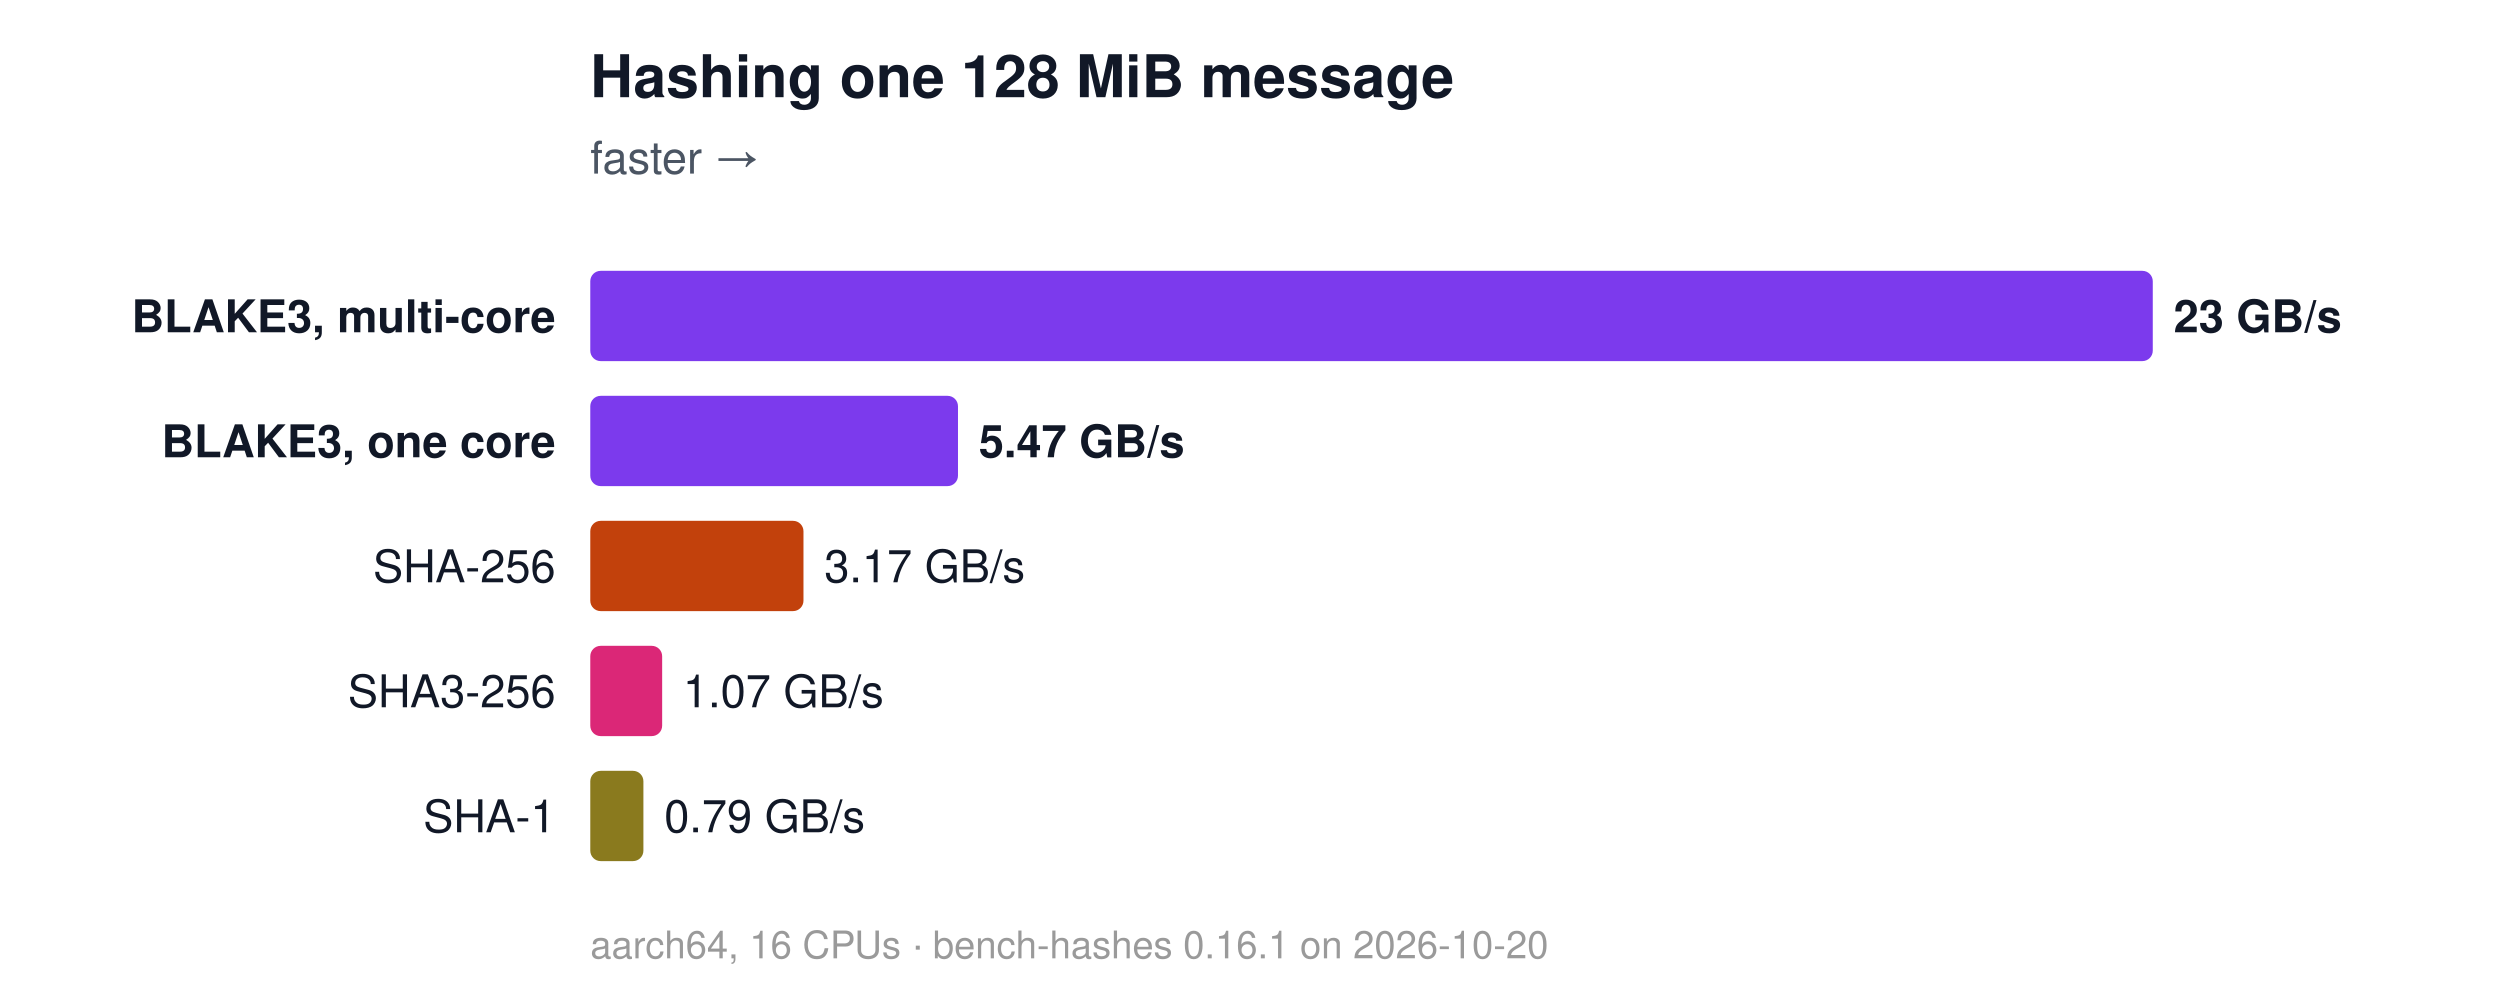
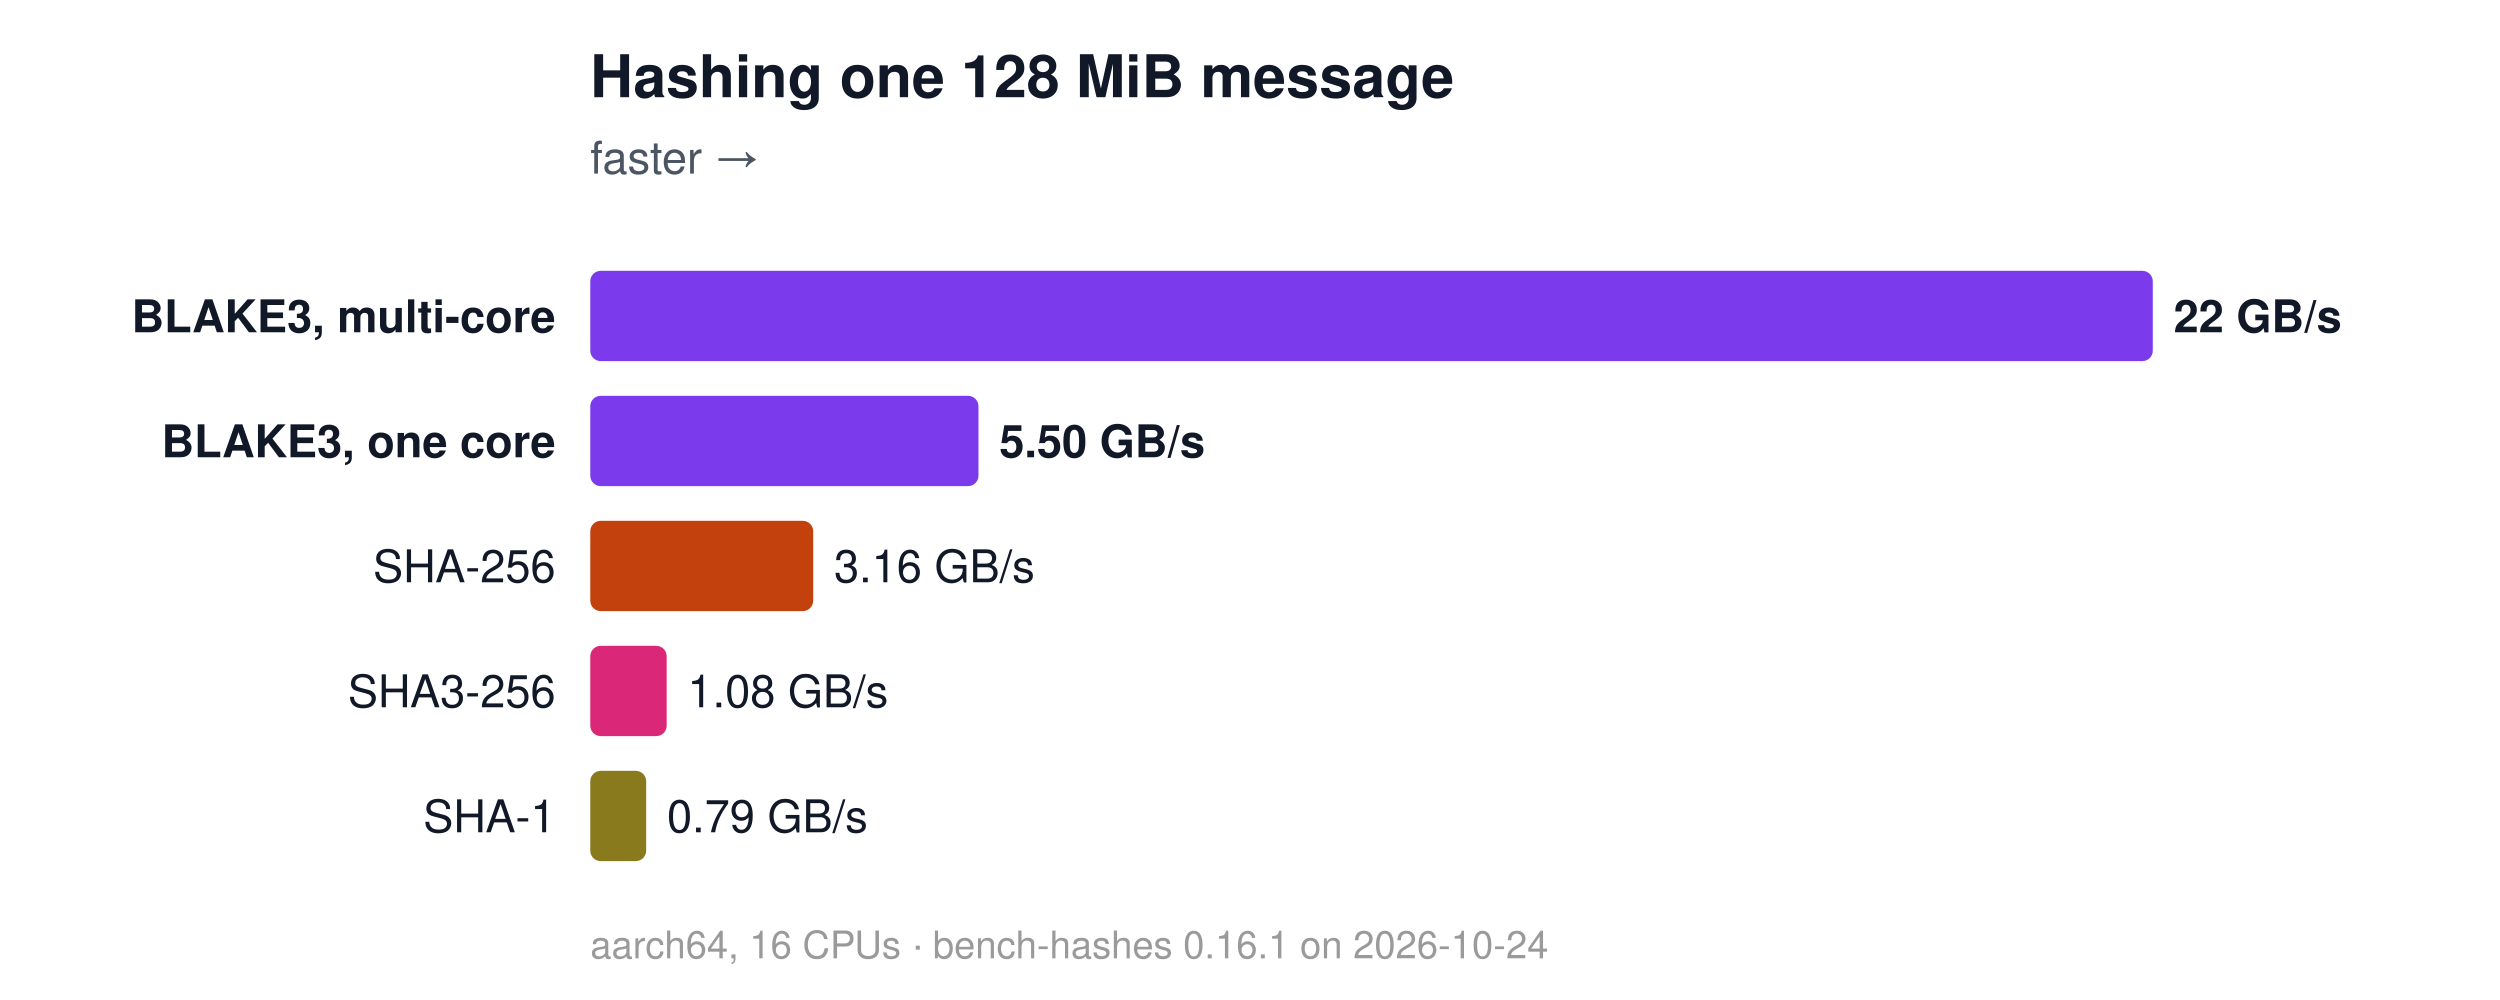
<svg xmlns="http://www.w3.org/2000/svg" width="720" height="288" viewBox="0 0 720 288" font-family="-apple-system, BlinkMacSystemFont, 'Segoe UI', Helvetica, Arial, sans-serif">
  <rect width="720" height="288" fill="#ffffff" />
  <text x="170" y="28" font-size="17" font-weight="600" fill="#111827">Hashing one 128 MiB message</text>
  <text x="170" y="50" font-size="13" fill="#4b5563">faster →</text>
  <text x="160" y="95.7" font-size="13" fill="#111827" text-anchor="end" font-weight="600">BLAKE3, multi-core</text>
  <rect x="170" y="78" width="450.0" height="26" rx="3" fill="#7c3aed" />
-   <text x="626.0" y="95.7" font-size="13" fill="#111827" font-weight="600">23 GB/s</text>
+   <text x="626.0" y="95.7" font-size="13" fill="#111827" font-weight="600">22 GB/s</text>
  <text x="160" y="131.7" font-size="13" fill="#111827" text-anchor="end" font-weight="600">BLAKE3, one core</text>
-   <rect x="170" y="114" width="105.9" height="26" rx="3" fill="#7c3aed" />
-   <text x="281.9" y="131.7" font-size="13" fill="#111827" font-weight="600">5.47 GB/s</text>
+   <rect x="170" y="114" width="111.8" height="26" rx="3" fill="#7c3aed" />
+   <text x="287.8" y="131.7" font-size="13" fill="#111827" font-weight="600">5.50 GB/s</text>
  <text x="160" y="167.7" font-size="13" fill="#111827" text-anchor="end">SHA-256</text>
-   <rect x="170" y="150" width="61.4" height="26" rx="3" fill="#c2410c" />
-   <text x="237.4" y="167.7" font-size="13" fill="#111827">3.17 GB/s</text>
+   <rect x="170" y="150" width="64.2" height="26" rx="3" fill="#c2410c" />
+   <text x="240.2" y="167.7" font-size="13" fill="#111827">3.16 GB/s</text>
  <text x="160" y="203.7" font-size="13" fill="#111827" text-anchor="end">SHA3-256</text>
-   <rect x="170" y="186" width="20.7" height="26" rx="3" fill="#db2777" />
-   <text x="196.7" y="203.7" font-size="13" fill="#111827">1.07 GB/s</text>
+   <rect x="170" y="186" width="22.0" height="26" rx="3" fill="#db2777" />
+   <text x="198.0" y="203.7" font-size="13" fill="#111827">1.08 GB/s</text>
  <text x="160" y="239.7" font-size="13" fill="#111827" text-anchor="end">SHA-1</text>
-   <rect x="170" y="222" width="15.3" height="26" rx="3" fill="#8a7a1e" />
-   <text x="191.3" y="239.7" font-size="13" fill="#111827">0.79 GB/s</text>
-   <text x="170" y="276.0" font-size="11" fill="#9a9a9a">aarch64, 16 CPUs · bench-hashes 0.16.1 on 2026-10-20</text>
+   <rect x="170" y="222" width="16.1" height="26" rx="3" fill="#8a7a1e" />
+   <text x="192.1" y="239.7" font-size="13" fill="#111827">0.79 GB/s</text>
+   <text x="170" y="276.0" font-size="11" fill="#9a9a9a">aarch64, 16 CPUs · bench-hashes 0.16.1 on 2026-10-24</text>
</svg>
